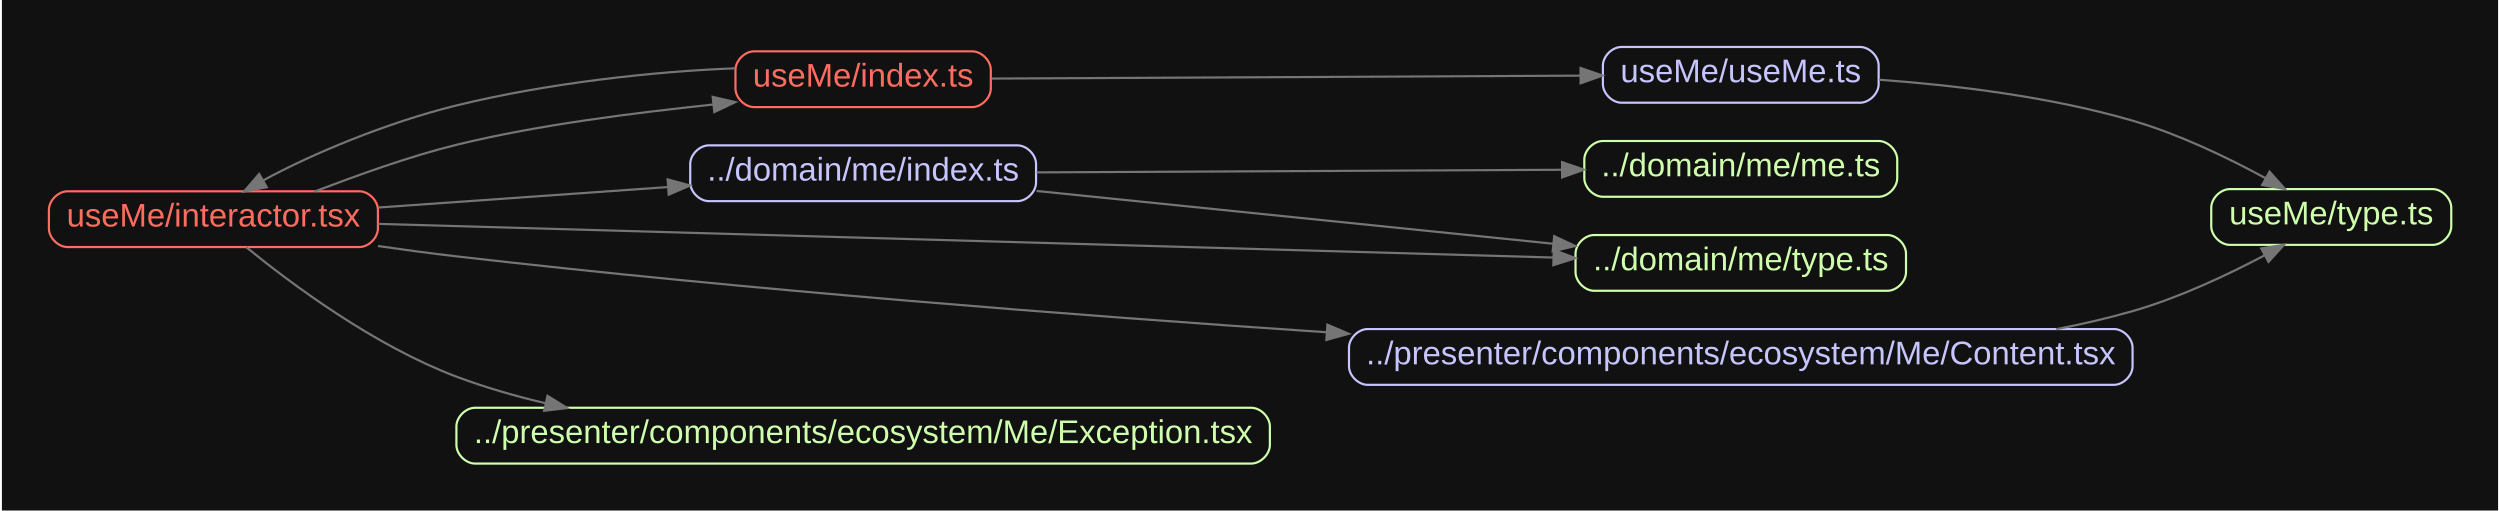
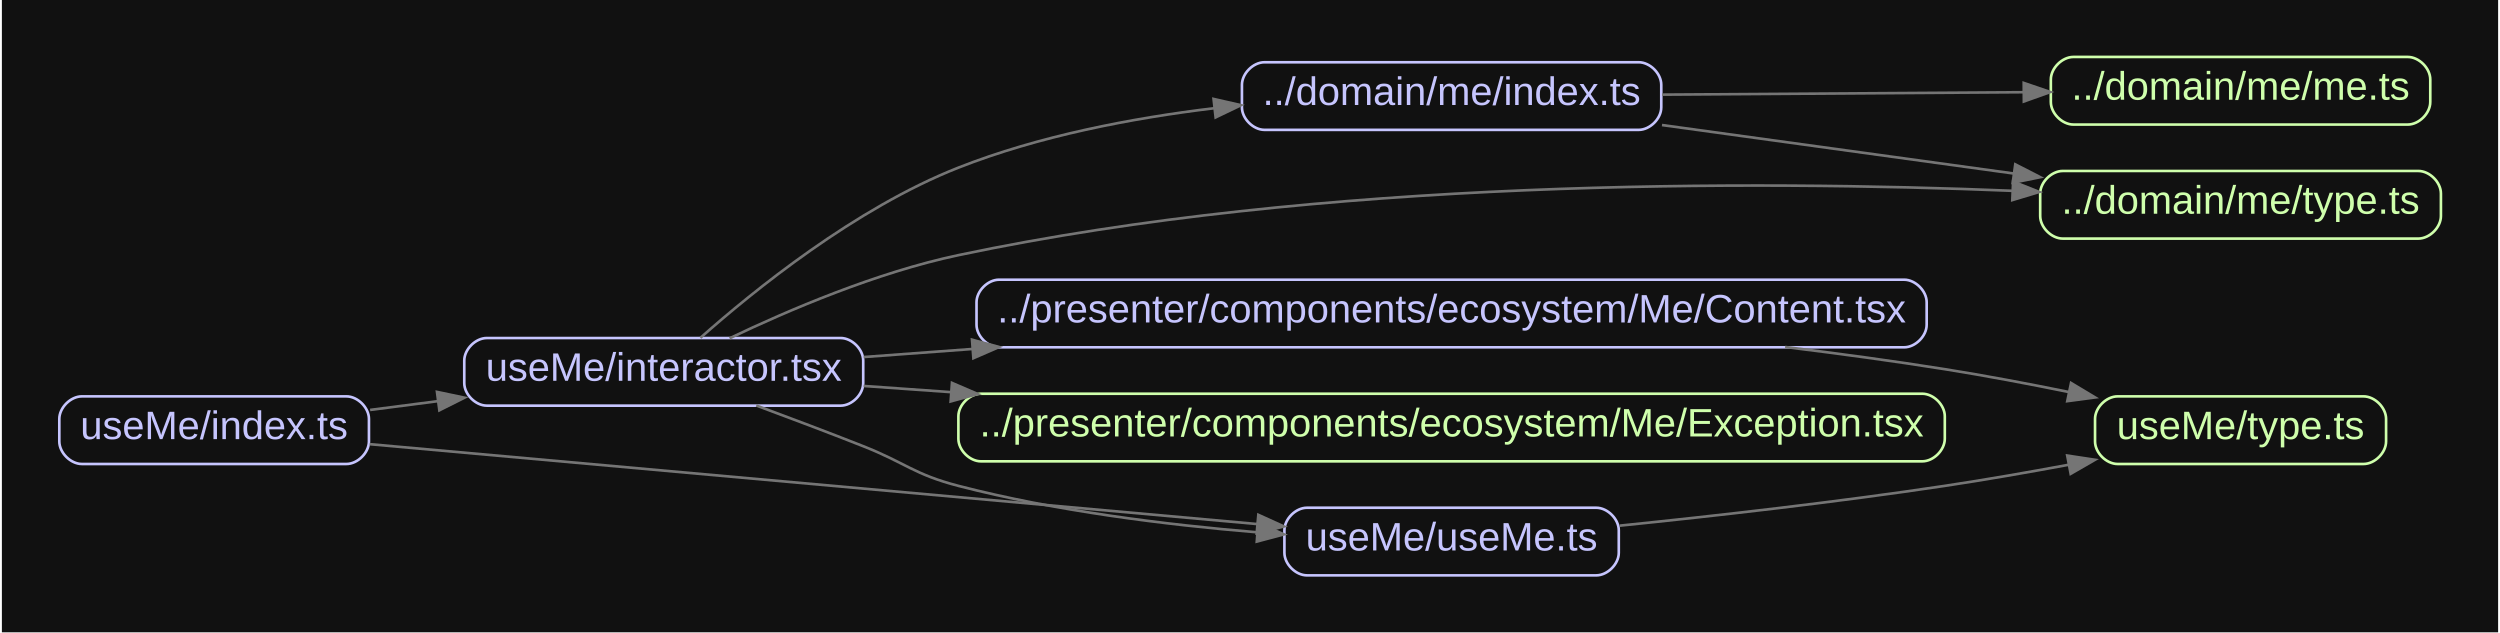
- <svg xmlns="http://www.w3.org/2000/svg" width="1141pt" height="233pt" viewBox="0.00 0.00 1141.45 233.45">
-   <g id="graph0" class="graph" transform="scale(1 1) rotate(0) translate(21.6 211.8485)">
-     <polygon fill="#111111" stroke="transparent" points="-21.6,21.6 -21.6,-211.849 1119.85,-211.849 1119.85,21.6 -21.6,21.6" />
+ <svg xmlns="http://www.w3.org/2000/svg" width="941pt" height="238pt" viewBox="0.00 0.00 941.36 238.45">
+   <g id="graph0" class="graph" transform="scale(1 1) rotate(0) translate(21.6 216.8485)">
+     <polygon fill="#111111" stroke="transparent" points="-21.6,21.6 -21.6,-216.849 919.76,-216.849 919.76,21.6 -21.6,21.6" />
    <g id="node1" class="node">
-       <path fill="none" stroke="#c6c5fe" d="M442.787,-145.374C442.787,-145.374 301.654,-145.374 301.654,-145.374 297.404,-145.374 293.154,-141.124 293.154,-136.874 293.154,-136.874 293.154,-128.374 293.154,-128.374 293.154,-124.124 297.404,-119.874 301.654,-119.874 301.654,-119.874 442.787,-119.874 442.787,-119.874 447.037,-119.874 451.287,-124.124 451.287,-128.374 451.287,-128.374 451.287,-136.874 451.287,-136.874 451.287,-141.124 447.037,-145.374 442.787,-145.374" />
-       <text text-anchor="middle" x="372.221" y="-129.249" font-family="Arial" font-size="15.00" fill="#c6c5fe">../domain/me/index.ts</text>
+       <path fill="none" stroke="#c6c5fe" d="M595.671,-193.374C595.671,-193.374 454.538,-193.374 454.538,-193.374 450.288,-193.374 446.038,-189.124 446.038,-184.874 446.038,-184.874 446.038,-176.374 446.038,-176.374 446.038,-172.124 450.288,-167.875 454.538,-167.875 454.538,-167.875 595.671,-167.875 595.671,-167.875 599.921,-167.875 604.171,-172.124 604.171,-176.374 604.171,-176.374 604.171,-184.874 604.171,-184.874 604.171,-189.124 599.921,-193.374 595.671,-193.374" />
+       <text text-anchor="middle" x="525.104" y="-177.249" font-family="Arial" font-size="15.00" fill="#c6c5fe">../domain/me/index.ts</text>
    </g>
    <g id="node2" class="node">
-       <path fill="none" stroke="#cfffac" d="M836.59,-147.374C836.59,-147.374 710.501,-147.374 710.501,-147.374 706.251,-147.374 702.001,-143.124 702.001,-138.874 702.001,-138.874 702.001,-130.374 702.001,-130.374 702.001,-126.124 706.251,-121.874 710.501,-121.874 710.501,-121.874 836.59,-121.874 836.59,-121.874 840.84,-121.874 845.09,-126.124 845.09,-130.374 845.09,-130.374 845.09,-138.874 845.09,-138.874 845.09,-143.124 840.84,-147.374 836.59,-147.374" />
-       <text text-anchor="middle" x="773.545" y="-131.249" font-family="Arial" font-size="15.00" fill="#cfffac">../domain/me/me.ts</text>
+       <path fill="none" stroke="#cfffac" d="M885.675,-195.374C885.675,-195.374 759.586,-195.374 759.586,-195.374 755.336,-195.374 751.086,-191.124 751.086,-186.874 751.086,-186.874 751.086,-178.374 751.086,-178.374 751.086,-174.124 755.336,-169.875 759.586,-169.875 759.586,-169.875 885.675,-169.875 885.675,-169.875 889.925,-169.875 894.175,-174.124 894.175,-178.374 894.175,-178.374 894.175,-186.874 894.175,-186.874 894.175,-191.124 889.925,-195.374 885.675,-195.374" />
+       <text text-anchor="middle" x="822.63" y="-179.249" font-family="Arial" font-size="15.00" fill="#cfffac">../domain/me/me.ts</text>
    </g>
    <g id="edge1" class="edge">
-       <path fill="none" stroke="#757575" d="M451.509,-133.019C520.964,-133.365 621.494,-133.867 691.698,-134.216" />
-       <polygon fill="#757575" stroke="#757575" points="691.812,-137.717 701.829,-134.267 691.847,-130.717 691.812,-137.717" />
+       <path fill="none" stroke="#757575" d="M604.445,-181.158C646.598,-181.441 698.337,-181.789 740.851,-182.075" />
+       <polygon fill="#757575" stroke="#757575" points="740.865,-185.575 750.888,-182.142 740.912,-178.575 740.865,-185.575" />
    </g>
    <g id="node3" class="node">
-       <path fill="none" stroke="#cfffac" d="M840.604,-104.374C840.604,-104.374 706.487,-104.374 706.487,-104.374 702.237,-104.374 697.987,-100.124 697.987,-95.874 697.987,-95.874 697.987,-87.374 697.987,-87.374 697.987,-83.124 702.237,-78.874 706.487,-78.874 706.487,-78.874 840.604,-78.874 840.604,-78.874 844.854,-78.874 849.104,-83.124 849.104,-87.374 849.104,-87.374 849.104,-95.874 849.104,-95.874 849.104,-100.124 844.854,-104.374 840.604,-104.374" />
-       <text text-anchor="middle" x="773.545" y="-88.249" font-family="Arial" font-size="15.00" fill="#cfffac">../domain/me/type.ts</text>
+       <path fill="none" stroke="#cfffac" d="M889.689,-152.374C889.689,-152.374 755.572,-152.374 755.572,-152.374 751.322,-152.374 747.072,-148.124 747.072,-143.874 747.072,-143.874 747.072,-135.374 747.072,-135.374 747.072,-131.124 751.322,-126.874 755.572,-126.874 755.572,-126.874 889.689,-126.874 889.689,-126.874 893.939,-126.874 898.189,-131.124 898.189,-135.374 898.189,-135.374 898.189,-143.874 898.189,-143.874 898.189,-148.124 893.939,-152.374 889.689,-152.374" />
+       <text text-anchor="middle" x="822.63" y="-136.249" font-family="Arial" font-size="15.00" fill="#cfffac">../domain/me/type.ts</text>
    </g>
    <g id="edge2" class="edge">
-       <path fill="none" stroke="#757575" d="M451.509,-124.524C519.658,-117.562 617.723,-107.543 687.705,-100.394" />
-       <polygon fill="#757575" stroke="#757575" points="688.227,-103.859 697.82,-99.361 687.516,-96.895 688.227,-103.859" />
+       <path fill="none" stroke="#757575" d="M604.445,-169.691C645.316,-164.059 695.199,-157.185 736.948,-151.432" />
+       <polygon fill="#757575" stroke="#757575" points="737.67,-154.865 747.099,-150.033 736.715,-147.931 737.67,-154.865" />
    </g>
    <g id="node4" class="node">
-       <path fill="none" stroke="#c6c5fe" d="M944.202,-61.374C944.202,-61.374 602.889,-61.374 602.889,-61.374 598.639,-61.374 594.389,-57.124 594.389,-52.874 594.389,-52.874 594.389,-44.374 594.389,-44.374 594.389,-40.124 598.639,-35.874 602.889,-35.874 602.889,-35.874 944.202,-35.874 944.202,-35.874 948.452,-35.874 952.702,-40.124 952.702,-44.374 952.702,-44.374 952.702,-52.874 952.702,-52.874 952.702,-57.124 948.452,-61.374 944.202,-61.374" />
-       <text text-anchor="middle" x="773.545" y="-45.248" font-family="Arial" font-size="15.00" fill="#c6c5fe">../presenter/components/ecosystem/Me/Content.tsx</text>
+       <path fill="none" stroke="#c6c5fe" d="M695.761,-111.374C695.761,-111.374 354.448,-111.374 354.448,-111.374 350.198,-111.374 345.948,-107.124 345.948,-102.874 345.948,-102.874 345.948,-94.374 345.948,-94.374 345.948,-90.124 350.198,-85.874 354.448,-85.874 354.448,-85.874 695.761,-85.874 695.761,-85.874 700.011,-85.874 704.261,-90.124 704.261,-94.374 704.261,-94.374 704.261,-102.874 704.261,-102.874 704.261,-107.124 700.011,-111.374 695.761,-111.374" />
+       <text text-anchor="middle" x="525.104" y="-95.249" font-family="Arial" font-size="15.00" fill="#c6c5fe">../presenter/components/ecosystem/Me/Content.tsx</text>
    </g>
    <g id="node5" class="node">
-       <path fill="none" stroke="#cfffac" d="M1089.939,-125.374C1089.939,-125.374 997.184,-125.374 997.184,-125.374 992.935,-125.374 988.685,-121.124 988.685,-116.874 988.685,-116.874 988.685,-108.374 988.685,-108.374 988.685,-104.124 992.935,-99.874 997.184,-99.874 997.184,-99.874 1089.939,-99.874 1089.939,-99.874 1094.189,-99.874 1098.439,-104.124 1098.439,-108.374 1098.439,-108.374 1098.439,-116.874 1098.439,-116.874 1098.439,-121.124 1094.189,-125.374 1089.939,-125.374" />
-       <text text-anchor="middle" x="1043.562" y="-109.249" font-family="Arial" font-size="15.00" fill="#cfffac">useMe/type.ts</text>
+       <path fill="none" stroke="#cfffac" d="M869.008,-67.374C869.008,-67.374 776.253,-67.374 776.253,-67.374 772.003,-67.374 767.753,-63.124 767.753,-58.874 767.753,-58.874 767.753,-50.374 767.753,-50.374 767.753,-46.124 772.003,-41.874 776.253,-41.874 776.253,-41.874 869.008,-41.874 869.008,-41.874 873.258,-41.874 877.508,-46.124 877.508,-50.374 877.508,-50.374 877.508,-58.874 877.508,-58.874 877.508,-63.124 873.258,-67.374 869.008,-67.374" />
+       <text text-anchor="middle" x="822.63" y="-51.248" font-family="Arial" font-size="15.00" fill="#cfffac">useMe/type.ts</text>
    </g>
    <g id="edge3" class="edge">
-       <path fill="none" stroke="#757575" d="M917.765,-61.313C929.739,-63.635 941.575,-66.38 952.874,-69.624 973.787,-75.63 995.876,-86.009 1013.018,-95.064" />
-       <polygon fill="#757575" stroke="#757575" points="1011.533,-98.24 1021.993,-99.923 1014.865,-92.085 1011.533,-98.24" />
+       <path fill="none" stroke="#757575" d="M650.877,-85.997C671.059,-83.519 691.685,-80.716 711.101,-77.624 726.316,-75.202 742.603,-72.123 757.899,-69.011" />
+       <polygon fill="#757575" stroke="#757575" points="758.702,-72.419 767.787,-66.969 757.285,-65.564 758.702,-72.419" />
    </g>
    <g id="node6" class="node">
-       <path fill="none" stroke="#cfffac" d="M549.714,-25.374C549.714,-25.374 194.727,-25.374 194.727,-25.374 190.477,-25.374 186.227,-21.124 186.227,-16.874 186.227,-16.874 186.227,-8.374 186.227,-8.374 186.227,-4.124 190.477,.126 194.727,.126 194.727,.126 549.714,.126 549.714,.126 553.964,.126 558.214,-4.124 558.214,-8.374 558.214,-8.374 558.214,-16.874 558.214,-16.874 558.214,-21.124 553.964,-25.374 549.714,-25.374" />
-       <text text-anchor="middle" x="372.221" y="-9.248" font-family="Arial" font-size="15.00" fill="#cfffac">../presenter/components/ecosystem/Me/Exception.tsx</text>
+       <path fill="none" stroke="#cfffac" d="M702.598,-68.374C702.598,-68.374 347.61,-68.374 347.61,-68.374 343.361,-68.374 339.111,-64.124 339.111,-59.874 339.111,-59.874 339.111,-51.374 339.111,-51.374 339.111,-47.124 343.361,-42.874 347.61,-42.874 347.61,-42.874 702.598,-42.874 702.598,-42.874 706.848,-42.874 711.098,-47.124 711.098,-51.374 711.098,-51.374 711.098,-59.874 711.098,-59.874 711.098,-64.124 706.848,-68.374 702.598,-68.374" />
+       <text text-anchor="middle" x="525.104" y="-52.248" font-family="Arial" font-size="15.00" fill="#cfffac">../presenter/components/ecosystem/Me/Exception.tsx</text>
    </g>
    <g id="node7" class="node">
-       <path fill="none" stroke="#ff6c60" d="M422.104,-188.374C422.104,-188.374 322.337,-188.374 322.337,-188.374 318.087,-188.374 313.837,-184.124 313.837,-179.874 313.837,-179.874 313.837,-171.374 313.837,-171.374 313.837,-167.124 318.087,-162.875 322.337,-162.875 322.337,-162.875 422.104,-162.875 422.104,-162.875 426.354,-162.875 430.604,-167.124 430.604,-171.374 430.604,-171.374 430.604,-179.874 430.604,-179.874 430.604,-184.124 426.354,-188.374 422.104,-188.374" />
-       <text text-anchor="middle" x="372.221" y="-172.249" font-family="Arial" font-size="15.00" fill="#ff6c60">useMe/index.ts</text>
+       <path fill="none" stroke="#c6c5fe" d="M108.326,-67.374C108.326,-67.374 8.558,-67.374 8.558,-67.374 4.308,-67.374 .058,-63.124 .058,-58.874 .058,-58.874 .058,-50.374 .058,-50.374 .058,-46.124 4.308,-41.874 8.558,-41.874 8.558,-41.874 108.326,-41.874 108.326,-41.874 112.576,-41.874 116.826,-46.124 116.826,-50.374 116.826,-50.374 116.826,-58.874 116.826,-58.874 116.826,-63.124 112.576,-67.374 108.326,-67.374" />
+       <text text-anchor="middle" x="58.442" y="-51.248" font-family="Arial" font-size="15.00" fill="#c6c5fe">useMe/index.ts</text>
    </g>
    <g id="node8" class="node">
-       <path fill="none" stroke="#ff6c60" d="M141.836,-124.374C141.836,-124.374 8.388,-124.374 8.388,-124.374 4.138,-124.374 -.112,-120.124 -.112,-115.874 -.112,-115.874 -.112,-107.374 -.112,-107.374 -.112,-103.124 4.138,-98.874 8.388,-98.874 8.388,-98.874 141.836,-98.874 141.836,-98.874 146.086,-98.874 150.336,-103.124 150.336,-107.374 150.336,-107.374 150.336,-115.874 150.336,-115.874 150.336,-120.124 146.086,-124.374 141.836,-124.374" />
-       <text text-anchor="middle" x="75.112" y="-108.249" font-family="Arial" font-size="15.00" fill="#ff6c60">useMe/interactor.tsx</text>
+       <path fill="none" stroke="#c6c5fe" d="M294.72,-89.374C294.72,-89.374 161.272,-89.374 161.272,-89.374 157.022,-89.374 152.772,-85.124 152.772,-80.874 152.772,-80.874 152.772,-72.374 152.772,-72.374 152.772,-68.124 157.022,-63.874 161.272,-63.874 161.272,-63.874 294.72,-63.874 294.72,-63.874 298.969,-63.874 303.219,-68.124 303.219,-72.374 303.219,-72.374 303.219,-80.874 303.219,-80.874 303.219,-85.124 298.969,-89.374 294.72,-89.374" />
+       <text text-anchor="middle" x="227.996" y="-73.249" font-family="Arial" font-size="15.00" fill="#c6c5fe">useMe/interactor.tsx</text>
    </g>
    <g id="edge4" class="edge">
-       <path fill="none" stroke="#757575" d="M313.737,-180.616C276.76,-179.198 228.196,-173.933 186.224,-163.624 154.727,-155.889 120.13,-141.498 98.047,-129.438" />
-       <polygon fill="#757575" stroke="#757575" points="99.523,-126.249 89.116,-124.267 96.016,-132.307 99.523,-126.249" />
+       <path fill="none" stroke="#757575" d="M117.268,-62.257C125.517,-63.328 134.13,-64.445 142.749,-65.563" />
+       <polygon fill="#757575" stroke="#757575" points="142.481,-69.058 152.848,-66.874 143.381,-62.116 142.481,-69.058" />
    </g>
    <g id="node9" class="node">
-       <path fill="none" stroke="#c6c5fe" d="M828.092,-190.374C828.092,-190.374 718.999,-190.374 718.999,-190.374 714.749,-190.374 710.499,-186.124 710.499,-181.874 710.499,-181.874 710.499,-173.374 710.499,-173.374 710.499,-169.124 714.749,-164.875 718.999,-164.875 718.999,-164.875 828.092,-164.875 828.092,-164.875 832.342,-164.875 836.592,-169.124 836.592,-173.374 836.592,-173.374 836.592,-181.874 836.592,-181.874 836.592,-186.124 832.342,-190.374 828.092,-190.374" />
-       <text text-anchor="middle" x="773.545" y="-174.249" font-family="Arial" font-size="15.00" fill="#c6c5fe">useMe/useMe.ts</text>
+       <path fill="none" stroke="#c6c5fe" d="M579.651,-25.374C579.651,-25.374 470.558,-25.374 470.558,-25.374 466.308,-25.374 462.058,-21.124 462.058,-16.874 462.058,-16.874 462.058,-8.374 462.058,-8.374 462.058,-4.124 466.308,.126 470.558,.126 470.558,.126 579.651,.126 579.651,.126 583.901,.126 588.151,-4.124 588.151,-8.374 588.151,-8.374 588.151,-16.874 588.151,-16.874 588.151,-21.124 583.901,-25.374 579.651,-25.374" />
+       <text text-anchor="middle" x="525.104" y="-9.248" font-family="Arial" font-size="15.00" fill="#c6c5fe">useMe/useMe.ts</text>
    </g>
    <g id="edge5" class="edge">
-       <path fill="none" stroke="#757575" d="M431.006,-175.917C502.371,-176.273 622.752,-176.873 700.14,-177.258" />
-       <polygon fill="#757575" stroke="#757575" points="700.278,-180.759 710.295,-177.309 700.313,-173.759 700.278,-180.759" />
+       <path fill="none" stroke="#757575" d="M117.073,-49.347C202.015,-41.703 359.233,-27.553 451.748,-19.226" />
+       <polygon fill="#757575" stroke="#757575" points="452.226,-22.698 461.872,-18.315 451.599,-15.726 452.226,-22.698" />
    </g>
    <g id="edge6" class="edge">
-       <path fill="none" stroke="#757575" d="M150.469,-116.951C190.815,-119.802 240.765,-123.333 283.038,-126.321" />
-       <polygon fill="#757575" stroke="#757575" points="282.826,-129.814 293.048,-127.028 283.32,-122.832 282.826,-129.814" />
+       <path fill="none" stroke="#757575" d="M241.829,-89.451C261.702,-107.072 300.236,-138.32 339.107,-153.624 369.38,-165.543 404.287,-172.274 435.626,-176.049" />
+       <polygon fill="#757575" stroke="#757575" points="435.337,-179.538 445.665,-177.174 436.117,-172.582 435.337,-179.538" />
    </g>
    <g id="edge7" class="edge">
-       <path fill="none" stroke="#757575" d="M150.52,-109.465C281.458,-105.715 550.027,-98.025 687.828,-94.079" />
-       <polygon fill="#757575" stroke="#757575" points="688.028,-97.575 697.923,-93.79 687.827,-90.578 688.028,-97.575" />
+       <path fill="none" stroke="#757575" d="M252.832,-89.282C274.866,-99.817 308.252,-114.107 339.107,-120.624 475.851,-149.508 639.064,-148.875 736.596,-144.891" />
+       <polygon fill="#757575" stroke="#757575" points="736.86,-148.383 746.7,-144.456 736.559,-141.389 736.86,-148.383" />
    </g>
    <g id="edge8" class="edge">
-       <path fill="none" stroke="#757575" d="M150.32,-99.351C162.309,-97.615 174.592,-95.968 186.224,-94.624 318.885,-79.302 469.007,-67.643 584.268,-59.897" />
-       <polygon fill="#757575" stroke="#757575" points="584.511,-63.388 594.255,-59.229 584.044,-56.404 584.511,-63.388" />
+       <path fill="none" stroke="#757575" d="M303.353,-82.204C316.273,-83.161 330.179,-84.191 344.502,-85.251" />
+       <polygon fill="#757575" stroke="#757575" points="344.246,-88.742 354.477,-85.99 344.763,-81.761 344.246,-88.742" />
    </g>
    <g id="edge9" class="edge">
-       <path fill="none" stroke="#757575" d="M90.135,-98.812C110.474,-82.227 148.57,-53.778 186.224,-39.624 199.127,-34.774 212.837,-30.789 226.735,-27.516" />
-       <polygon fill="#757575" stroke="#757575" points="227.88,-30.847 236.88,-25.257 226.359,-24.015 227.88,-30.847" />
+       <path fill="none" stroke="#757575" d="M303.353,-71.298C313.791,-70.56 324.871,-69.777 336.296,-68.969" />
+       <polygon fill="#757575" stroke="#757575" points="336.688,-72.451 346.416,-68.254 336.194,-65.468 336.688,-72.451" />
    </g>
    <g id="edge10" class="edge">
-       <path fill="none" stroke="#757575" d="M121.288,-124.251C140.935,-131.653 164.328,-140.247 186.224,-145.624 224.425,-155.007 268.087,-160.212 303.503,-164.043" />
-       <polygon fill="#757575" stroke="#757575" points="303.42,-167.554 313.737,-165.141 304.167,-160.594 303.42,-167.554" />
+       <path fill="none" stroke="#757575" d="M262.878,-63.934C275.583,-59.23 290.032,-53.783 303.107,-48.624 319.231,-42.263 322.329,-37.973 339.107,-33.624 375.611,-24.163 417.24,-18.964 451.846,-16.107" />
+       <polygon fill="#757575" stroke="#757575" points="452.178,-19.592 461.877,-15.328 451.636,-12.613 452.178,-19.592" />
    </g>
    <g id="edge11" class="edge">
-       <path fill="none" stroke="#757575" d="M836.815,-175.384C871.625,-172.873 915.262,-167.609 952.874,-156.624 973.992,-150.457 996.239,-139.735 1013.414,-130.42" />
-       <polygon fill="#757575" stroke="#757575" points="1015.355,-133.346 1022.394,-125.428 1011.953,-127.228 1015.355,-133.346" />
+       <path fill="none" stroke="#757575" d="M588.531,-18.616C624.558,-22.311 670.45,-27.511 711.101,-33.624 726.285,-35.908 742.559,-38.747 757.854,-41.592" />
+       <polygon fill="#757575" stroke="#757575" points="757.266,-45.043 767.741,-43.457 758.563,-38.164 757.266,-45.043" />
    </g>
  </g>
</svg>
